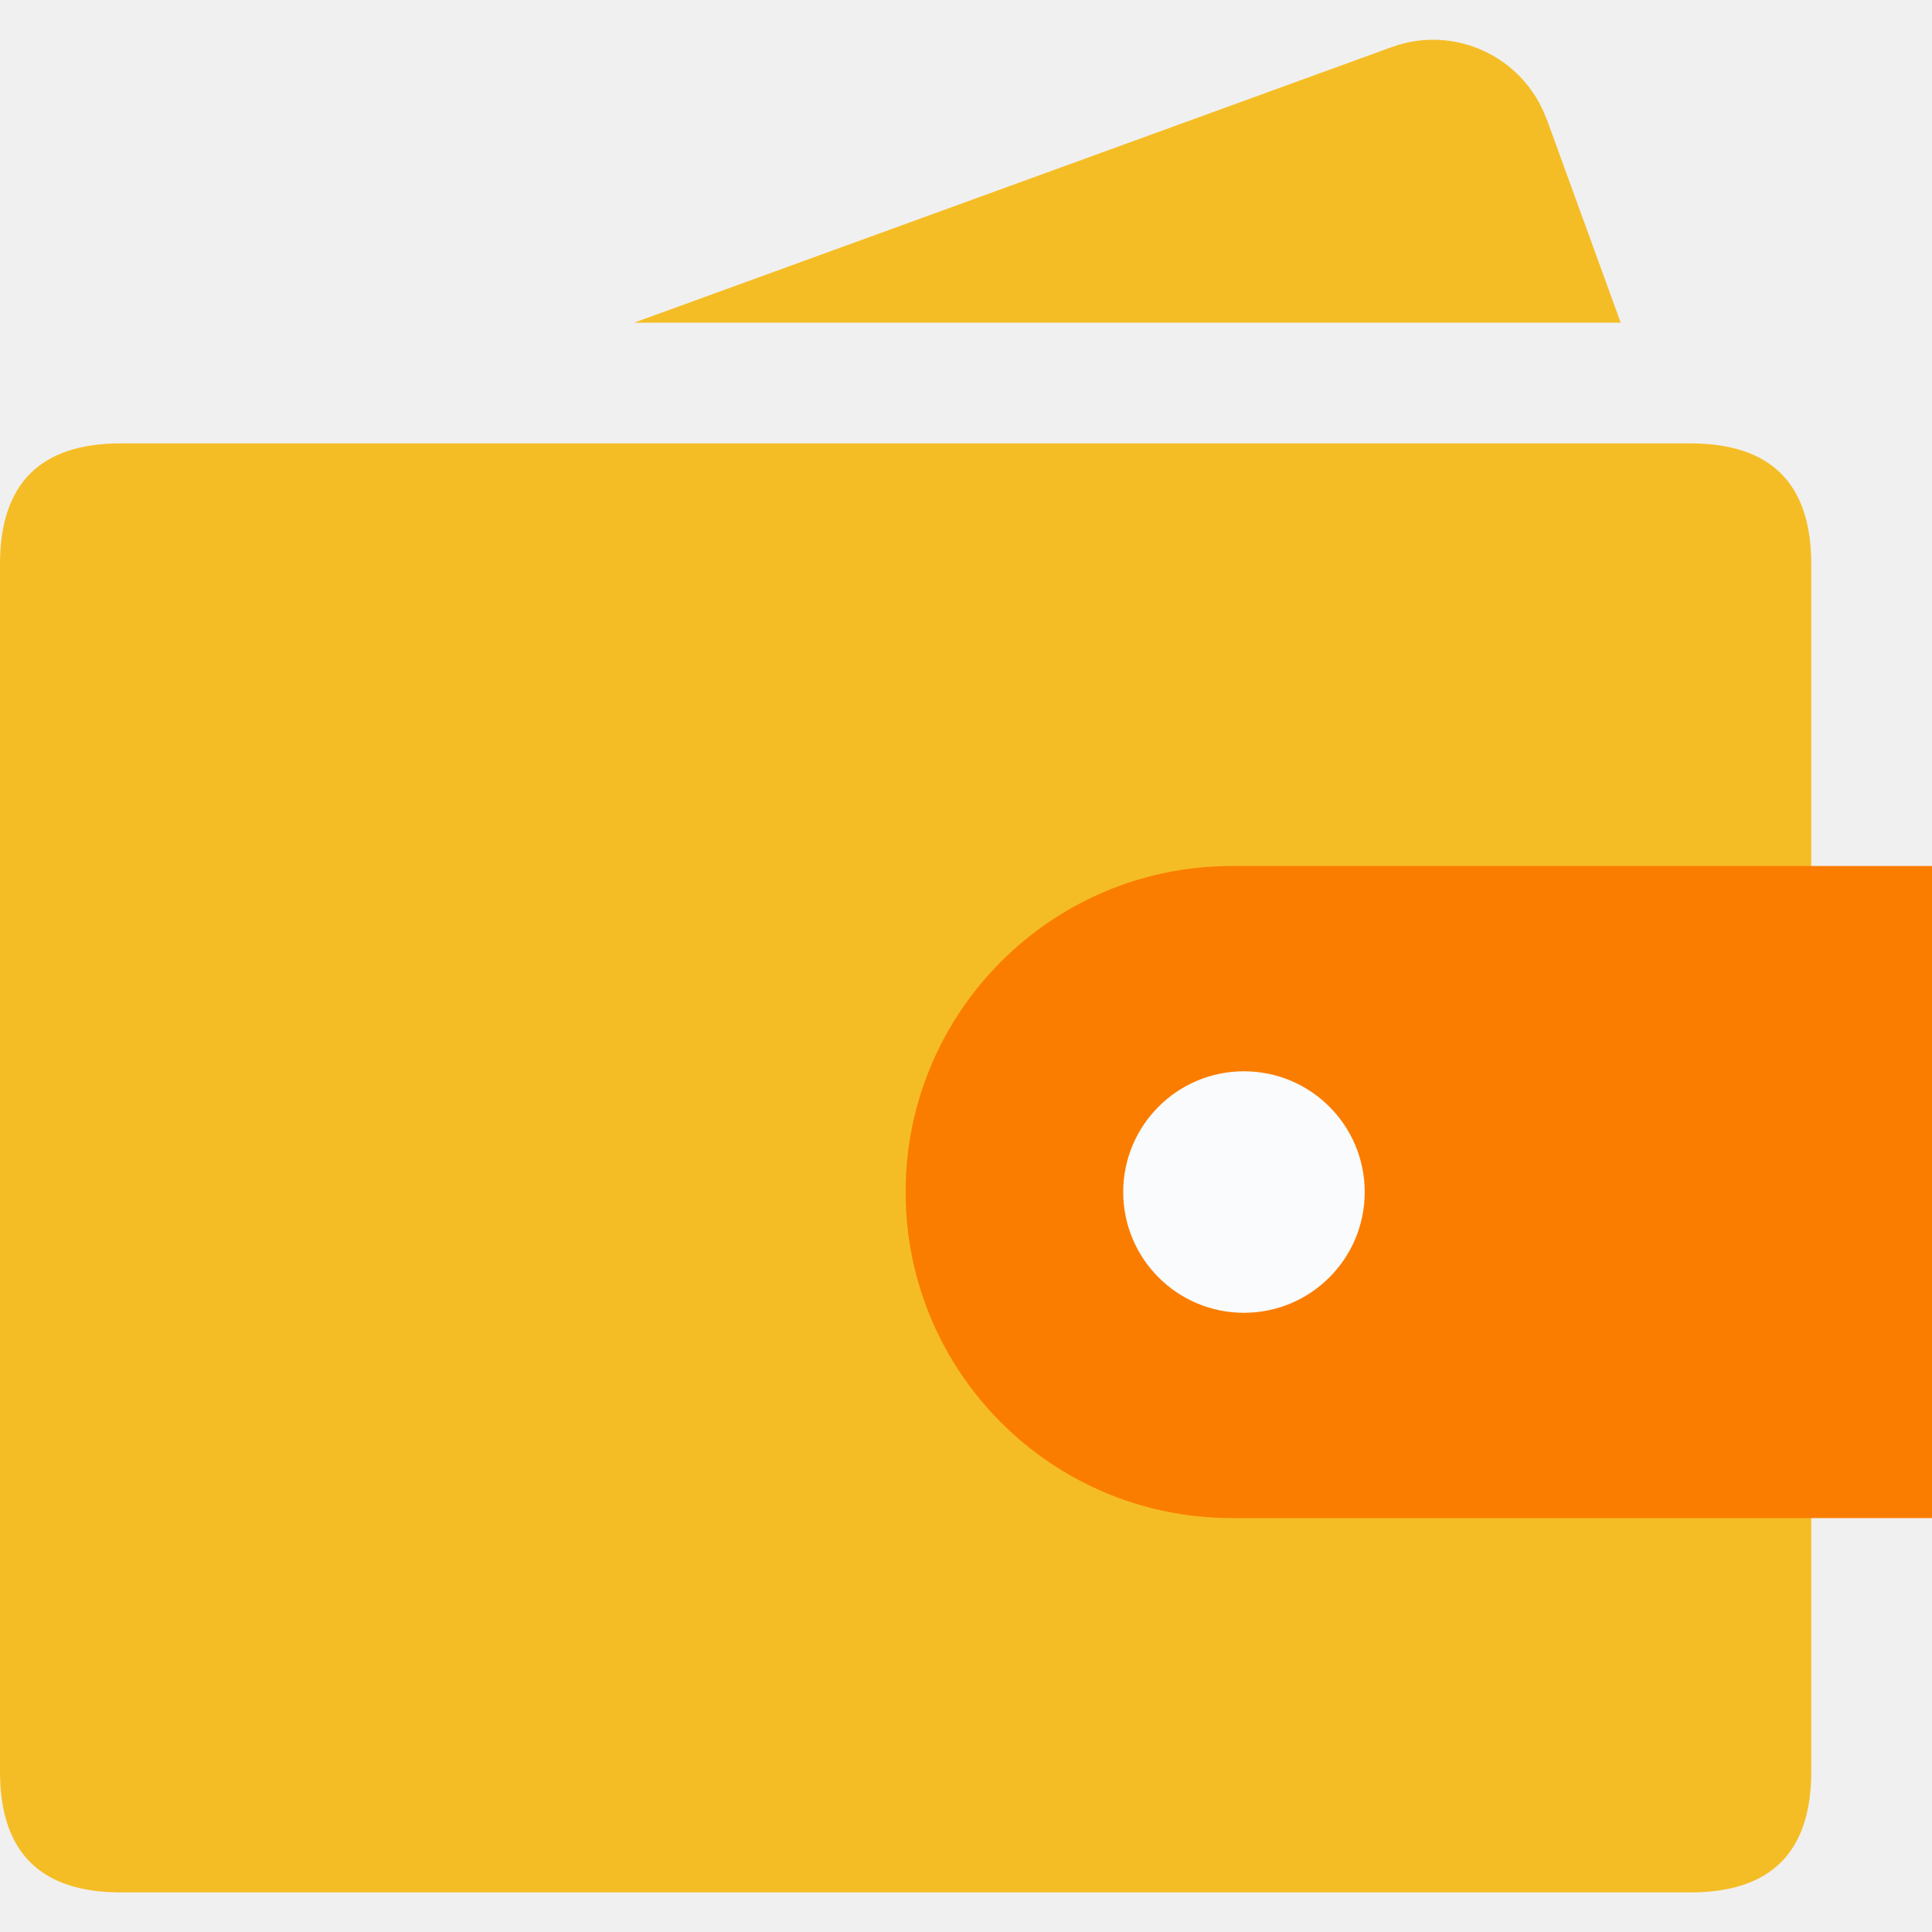
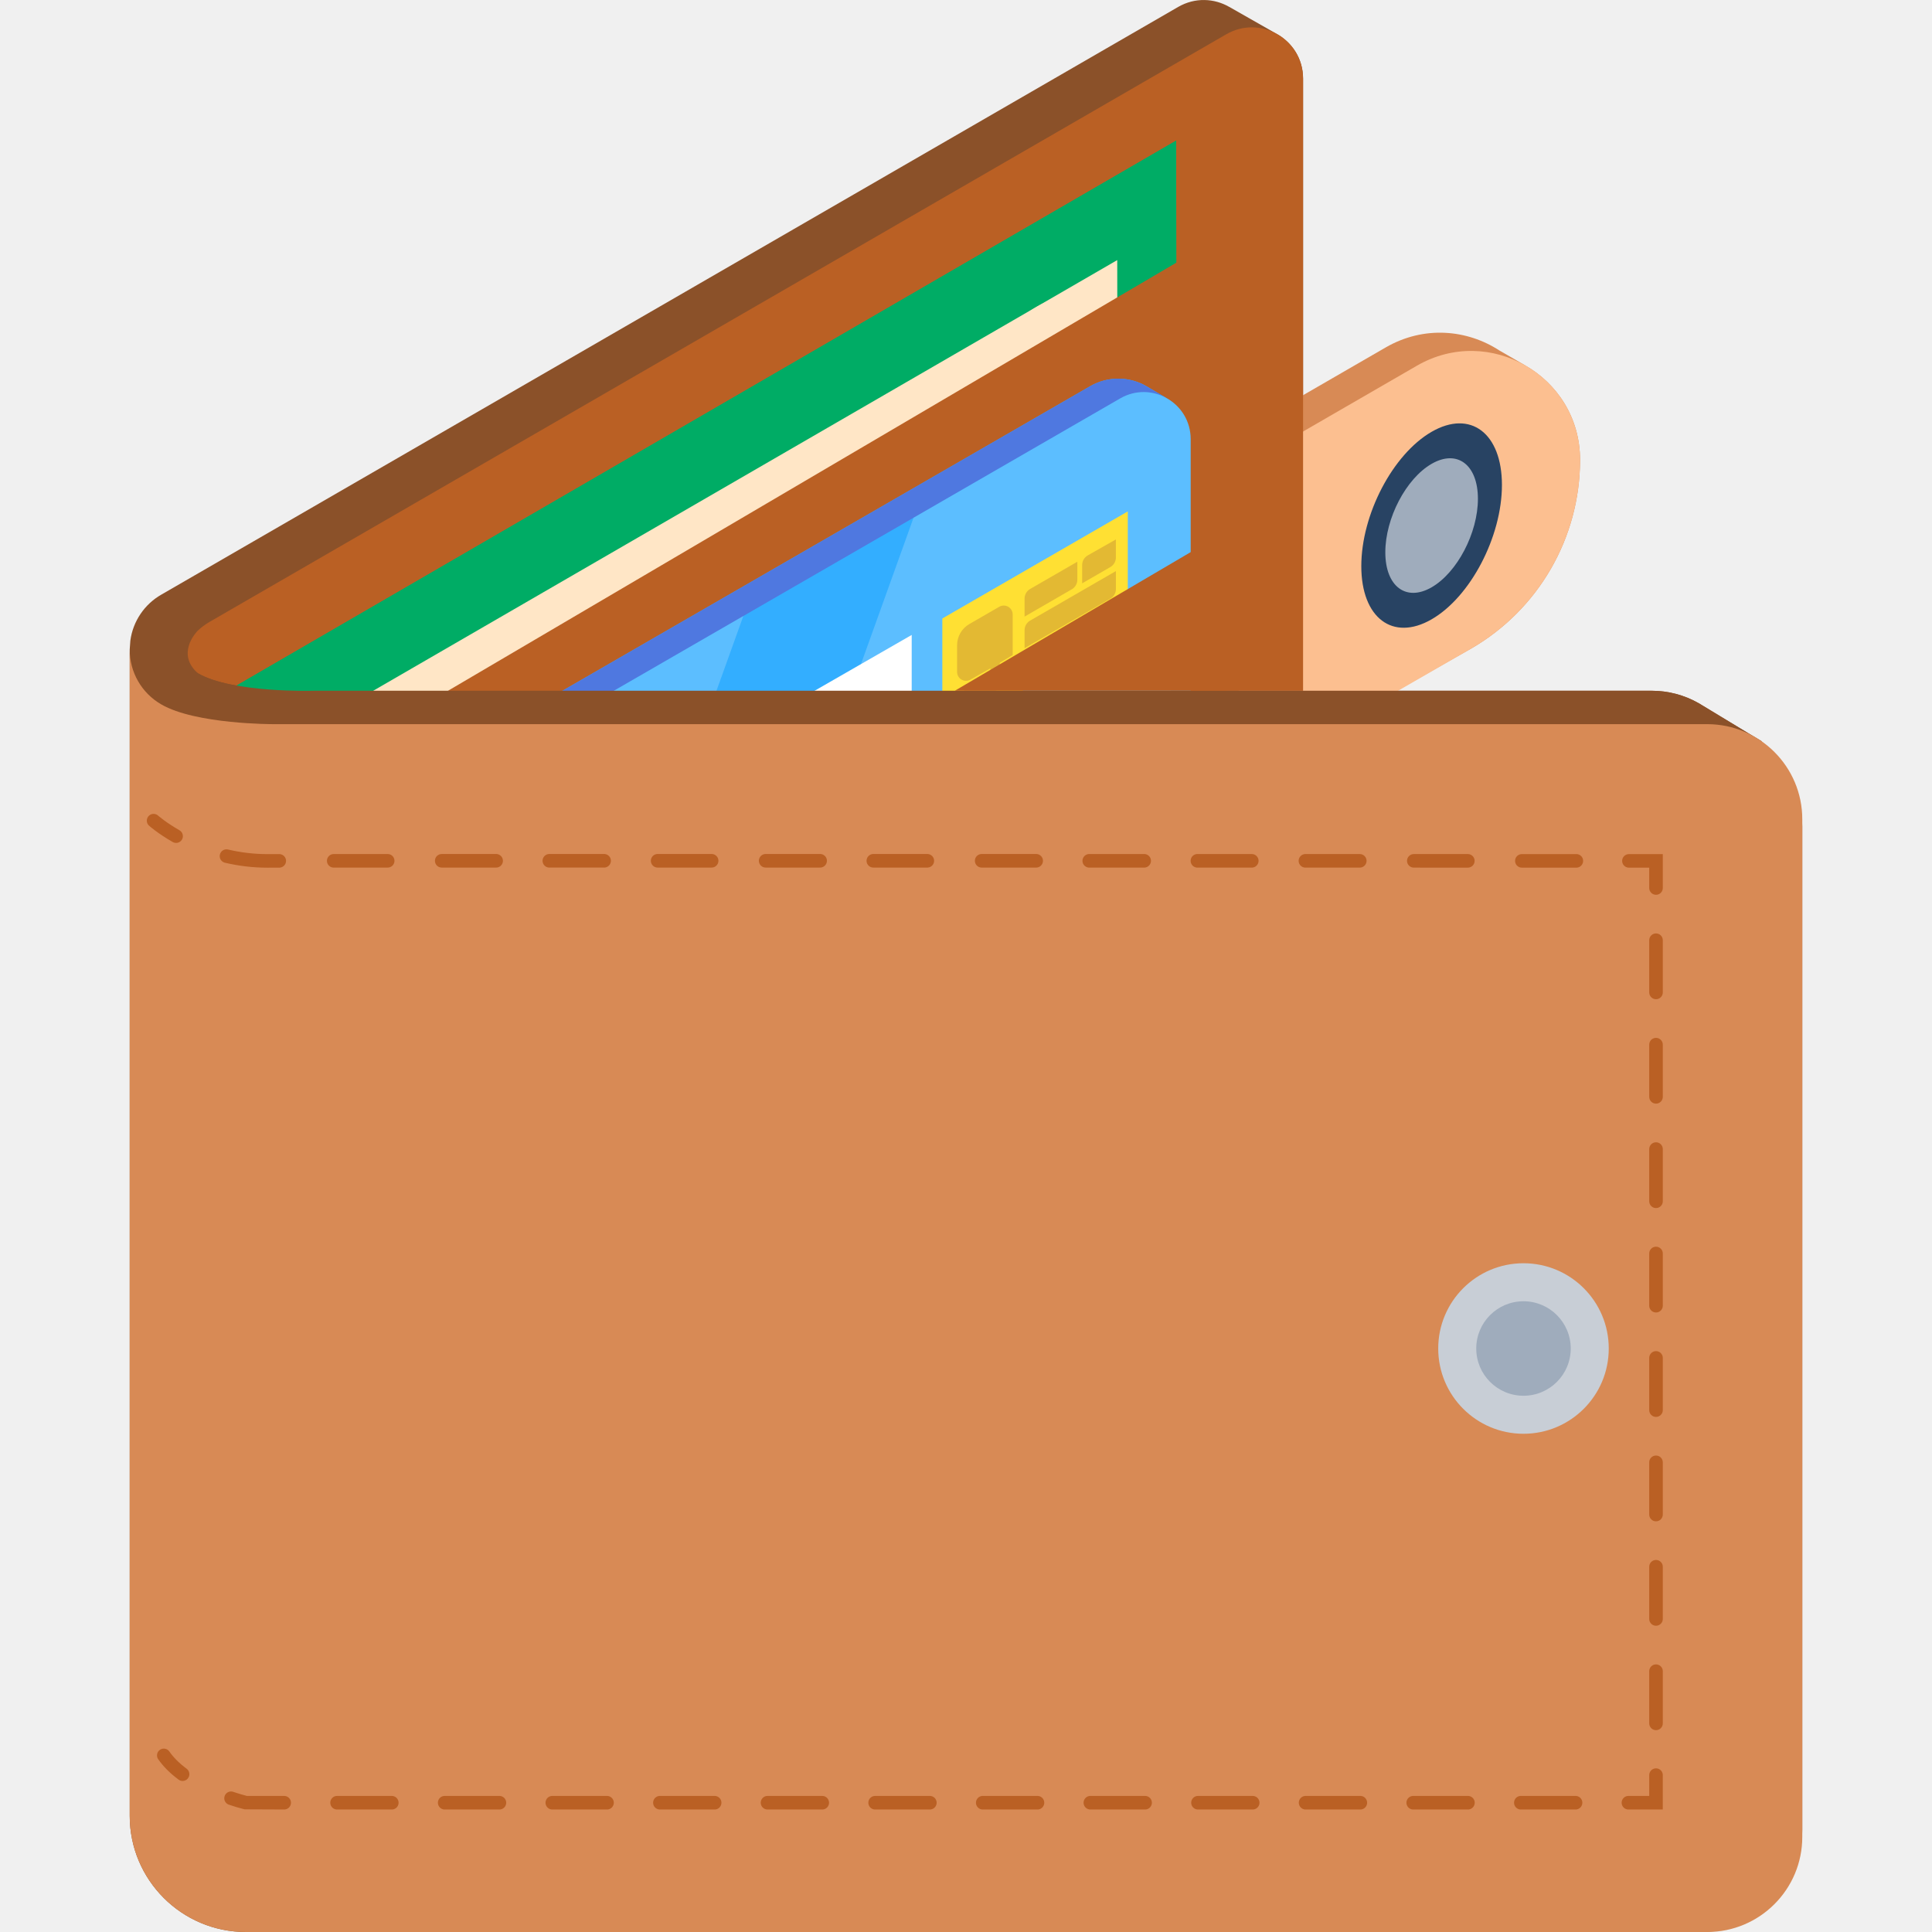
- <svg xmlns="http://www.w3.org/2000/svg" t="1611752967206" class="icon" viewBox="0 0 1024 1024" version="1.1" p-id="8819" width="16" height="16">
+ <svg xmlns="http://www.w3.org/2000/svg" t="1614417471900" class="icon" viewBox="0 0 1024 1024" version="1.1" p-id="25974" width="128" height="128">
  <defs>
    <style type="text/css" />
  </defs>
-   <path d="M819.776 63.104l39.232 107.904h-522.88L737.664 24.96a64 64 0 0 1 82.048 38.208z" fill="#F5BD25" p-id="8820" />
-   <path d="M0 235.008m64 0l832 0q64 0 64 64l0 640q0 64-64 64l-832 0q-64 0-64-64l0-640q0-64 64-64Z" fill="#F5BD25" p-id="8821" />
-   <path d="M652.8 459.008H1024v345.6h-371.2a172.8 172.8 0 0 1 0-345.6z" fill="#FA7D00" p-id="8822" />
-   <path d="M659.328 631.808m-64 0a64 64 0 1 0 128 0 64 64 0 1 0-128 0Z" fill="#F9FBFC" p-id="8823" />
+   <path d="M932.224 393.696l1.632-0.696-31.512-19.08a50.976 50.976 0 0 0-1.704-1.04l-0.32-0.184a50.136 50.136 0 0 0-24.896-6.576H690.656V41.672c-0.008-10.72-5.968-19.36-14.208-23.84L651.584 3.68l-0.032-0.008c-7.92-4.56-18.08-5.2-27.12 0.016L85.584 315.12A33.232 33.232 0 0 0 69.088 339.52l-0.336 4.664v618.216A61.592 61.592 0 0 0 130.344 1024h770.688a54.216 54.216 0 0 0 54.208-54.216v-531.76a54.128 54.128 0 0 0-23.016-44.32z" fill="#8B5129" p-id="25975" />
+   <path d="M808.16 193.536h0.016l-13.344-7.704v0.008c-17.16-11.216-40.128-13.416-60.4-1.68L640 238.736 631.072 428l148.624-84.224a115.544 115.544 0 0 0 57.768-100.064c0-22.4-12.24-40.536-29.304-50.168z" fill="#D88A55" p-id="25976" />
+   <path d="M656.576 414.864V248.416l94.424-54.592c38.416-22.208 86.464 5.52 86.464 49.888 0 41.28-22.016 79.424-57.76 100.064l-123.128 71.088z" fill="#FCBF90" p-id="25977" />
+   <path d="M104.888 356.84c18.192 10.6 61.488 9.28 61.488 9.28h524.28V41.672c-0.016-20.896-22.64-33.944-40.72-23.496L111.072 329.616c-2.344 1.36-4.44 2.936-6.296 4.672-1.152 1.2-11.368 12.424 0.104 22.552zM94.256 966.552v10.352c0 7.512 1.344 14.704 3.8 21.36L108 987.944a61.584 61.584 0 0 1-13.744-21.4z" fill="#BA6024" p-id="25978" />
+   <path d="M721.52 300.08c0-27.448 16.688-59.328 37.272-71.216 20.584-11.88 37.264 0.728 37.264 28.176 0 27.44-16.68 59.328-37.264 71.208-20.584 11.888-37.272-0.728-37.272-28.168z" fill="#284363" p-id="25979" />
+   <path d="M734.248 292.728c0-18.072 10.984-39.064 24.544-46.888 13.552-7.832 24.536 0.48 24.536 18.552s-10.984 39.064-24.536 46.888c-13.56 7.824-24.544-0.48-24.544-18.552z" fill="#9FACBC" p-id="25980" />
+   <path d="M623.944 608.088L94.816 914.96l-0.56-533.552L623.384 74.536z" fill="#00AC65" p-id="25981" />
+   <path d="M623.944 608.088l-0.56-533.552L94.256 381.4l0.048 44.632L592.16 137.856l0.464 443.152-497.856 288.168 0.048 45.776z" fill="#00AC65" p-id="25982" />
+   <path d="M592.16 137.856L94.304 426.032l0.04 42.048 458.72-265.504 0.376 359.04L94.72 827.12l0.048 42.056 497.856-288.176z" fill="#FFE6C6" p-id="25983" />
+   <path d="M592.224 194.72c0.024 31.4-19.048 67.92-42.616 81.568-23.568 13.648-42.696-0.744-42.728-32.144-0.032-31.4 19.04-67.92 42.608-81.576 23.568-13.648 42.696 0.744 42.736 32.144zM283.2 538.36c0.072 66.216-40.16 143.224-89.84 172-49.696 28.776-90.032-1.56-90.104-67.776-0.064-66.208 40.16-143.216 89.848-172 49.688-28.784 90.024 1.568 90.096 67.776zM489.064 419.28c0.016 16.224-9.84 35.104-22.024 42.16-12.176 7.048-22.064-0.392-22.08-16.616-0.016-16.232 9.84-35.104 22.024-42.16 12.176-7.056 22.064 0.384 22.08 16.616zM592.56 524.144c0.04 31.4-19.04 67.92-42.608 81.576-23.568 13.648-42.696-0.744-42.728-32.144-0.032-31.4 19.04-67.92 42.608-81.576 23.568-13.648 42.704 0.744 42.736 32.144z" fill="#FFE6C6" p-id="25984" />
+   <path d="M163.984 409.304l486.064-285.696v315.768H162.48z" fill="#BA6024" p-id="25985" />
+   <path d="M618.424 211.072l-10.56-6.24a29.784 29.784 0 0 0-30.04-0.144L141.864 456.28a62.208 62.208 0 0 0-31.112 53.872V782.16c0 8.92 4.768 17.16 12.504 21.6l13.296 7.648 0.68 0.392 0.368 0.208v-0.008a24.64 24.64 0 0 0 24.16-0.4l438.208-252.992a62.208 62.208 0 0 0 31.104-53.88V232.744c0-9.672-5.28-17.504-12.648-21.672z" fill="#33AEFF" p-id="25986" />
+   <path d="M124.416 790.024V518.048a62.208 62.208 0 0 1 31.104-53.872l438.2-253a24.656 24.656 0 0 1 24.704-0.104l-10.56-6.24a29.784 29.784 0 0 0-30.04-0.152L141.864 456.288a62.208 62.208 0 0 0-31.112 53.872V782.16c0 8.92 4.768 17.16 12.504 21.6l13.296 7.648a24.64 24.64 0 0 1-12.136-21.376z" fill="#4F78E0" p-id="25987" />
+   <path d="M137.232 811.792l0.368 0.208v-0.008l-0.368-0.2z" fill="#2683BF" p-id="25988" />
+   <path d="M124.416 708.44L630.928 416v74.528L124.416 783.224z" fill="#424242" p-id="25989" />
+   <path d="M499.456 327.816l98.304-56.76v62.784l-98.304 56.76z" fill="#FFD800" p-id="25990" />
+   <path d="M513.76 330.768l15.904-9.184a4.72 4.72 0 0 1 7.072 4.08v21.544l-6.84 4.104v3.376l61.552-35.168v6.416c0 2.096-1.12 4.024-2.928 5.072L507.28 377.92v-6.352c0-2.048 1.08-3.952 2.84-5.016l14.824-8.928v-3.384l-10.624 6a4.72 4.72 0 0 1-7.04-4.104V342c0-4.64 2.472-8.912 6.48-11.232z" fill="#DCA700" p-id="25991" />
+   <path d="M588.52 317.304a5.848 5.848 0 0 0 2.928-5.064v-9.552l-45.472 26.256a5.856 5.856 0 0 0-2.928 5.072v9.544l45.472-26.256zM545.976 312.184a5.856 5.856 0 0 0-2.928 5.072v9.544l25.032-14.464a5.856 5.856 0 0 0 2.928-5.064v-9.536l-25.04 14.448zM576.528 294.384a5.856 5.856 0 0 0-2.968 5.096v9.704l14.96-8.64a5.848 5.848 0 0 0 2.92-5.064V285.92l-14.912 8.456z" fill="#DCA700" p-id="25992" />
+   <path d="M158.096 524.24v41.28l132.432-76.504v-41.232zM303.76 439.712v41.712l179.464-103.616v-41.28z" fill="#FFFFFF" p-id="25993" />
+   <path d="M158.096 596.696l325.128-187.72v18.472L158.096 615.152zM158.096 630.96l325.128-187.712v18.472L158.096 649.424z" fill="#2683BF" p-id="25994" />
+   <path d="M207.056 434.416L124.416 664.52v125.504c0 19.168 20.752 31.152 37.352 21.568l73.168-42.24 159.048-442.856-186.928 107.92zM631.072 336.904v-104.16c0-19.168-20.752-31.152-37.352-21.568l-109.528 63.24-159.056 442.856 213.624-123.336 92.32-257.04z" fill="#FFFFFF" opacity=".2" p-id="25995" />
+   <path d="M933.856 392.992l-33.536-20.304v0.016a50.136 50.136 0 0 0-24.896-6.592H166.376s-43.296 1.328-61.488-9.28c-11.16-6.504-14.656-19.024-14.64-30.336v618.216a61.592 61.592 0 0 0 61.6 61.584h723.576a50.4 50.4 0 0 0 50.4-50.4V416.52a50.24 50.24 0 0 0-3.544-18.56l11.576-4.96zM81.976 329.528c0-1.56 0.136-3.12 0.352-4.664h-0.352v4.664z" fill="#8B5129" p-id="25996" />
+   <path d="M650.048 366.112V281.488L506.08 366.112z" fill="#BA6024" p-id="25997" />
+   <path d="M955.248 434.216a50.4 50.4 0 0 0-50.4-50.4H144.872s-41.216 0.128-59.408-10.48a33.352 33.352 0 0 1-16.712-29.144v618.216A61.592 61.592 0 0 0 130.344 1024h774.504a50.4 50.4 0 0 0 50.4-50.4V434.216z" fill="#D88A55" p-id="25998" />
+   <path d="M93.336 446.768a3.6 3.6 0 0 1-1.784-0.472c-7.832-4.496-12.24-8.392-12.432-8.56a3.592 3.592 0 1 1 4.776-5.36c0.112 0.088 4.16 3.632 11.232 7.68a3.6 3.6 0 0 1-1.792 6.72zM141.6 459.888a97.6 97.6 0 0 1-22.592-2.68 3.6 3.6 0 0 1 1.664-6.992c6.904 1.648 13.944 2.48 20.928 2.48l6.64-0.008h0.008a3.6 3.6 0 0 1 0.008 7.184l-6.656 0.016z m693.648-0.016h-28.64a3.592 3.592 0 1 1 0-7.184h28.64a3.6 3.6 0 1 1 0 7.184z m-57.272 0l-28.632-0.016a3.592 3.592 0 1 1 0-7.184h28.64a3.6 3.6 0 1 1 0 7.2z m-57.256-0.016H692.08a3.6 3.6 0 1 1 0-7.192h28.632a3.592 3.592 0 0 1 0 7.192z m-543.84 0a3.6 3.6 0 0 1 0-7.2h28.608a3.592 3.592 0 1 1 0 7.184l-28.608 0.008z m486.584 0l-28.632-0.008a3.6 3.6 0 1 1 0-7.192h28.632a3.592 3.592 0 1 1 0 7.2z m-57.264-0.016h-28.624a3.6 3.6 0 1 1 0-7.184h28.624a3.6 3.6 0 1 1 0 7.184z m-57.248 0h-28.648a3.6 3.6 0 1 1 0-7.2l28.648 0.008a3.6 3.6 0 1 1 0 7.184z m-314.84-0.008a3.592 3.592 0 1 1 0-7.184h28.608a3.6 3.6 0 1 1 0 7.184h-28.608z m257.56 0h-28.608a3.6 3.6 0 1 1 0-7.192h28.608a3.6 3.6 0 0 1 0 7.192z m-57.232 0h-28.624a3.6 3.6 0 1 1 0-7.2l28.624 0.008a3.6 3.6 0 1 1 0 7.184z m-143.104 0a3.6 3.6 0 1 1 0-7.192h28.616a3.6 3.6 0 1 1 0 7.184h-28.616z m85.848 0H348.56a3.6 3.6 0 1 1 0-7.2h28.624a3.6 3.6 0 1 1 0 7.2zM877.72 474.256a3.6 3.6 0 0 1-3.6-3.592v-10.784H863.36a3.592 3.592 0 1 1 0-7.184h17.96v17.968a3.6 3.6 0 0 1-3.592 3.6zM877.72 917.024a3.6 3.6 0 0 1-3.6-3.6v-27.664a3.6 3.6 0 1 1 7.2 0v27.672a3.6 3.6 0 0 1-3.6 3.592z m0-55.344a3.6 3.6 0 0 1-3.6-3.6v-27.672a3.6 3.6 0 1 1 7.2 0v27.68a3.6 3.6 0 0 1-3.6 3.592z m0-55.344a3.6 3.6 0 0 1-3.6-3.6v-27.672a3.6 3.6 0 1 1 7.2 0v27.68a3.6 3.6 0 0 1-3.6 3.584z m0-55.344a3.6 3.6 0 0 1-3.6-3.6v-27.672a3.6 3.6 0 1 1 7.2 0v27.68a3.6 3.6 0 0 1-3.6 3.592z m0-55.352a3.6 3.6 0 0 1-3.6-3.592v-27.672a3.6 3.6 0 1 1 7.2 0v27.672a3.6 3.6 0 0 1-3.6 3.6z m0-55.344a3.6 3.6 0 0 1-3.6-3.6V609.04a3.6 3.6 0 1 1 7.2 0v27.672a3.6 3.6 0 0 1-3.6 3.592z m0-55.344a3.6 3.6 0 0 1-3.6-3.6v-27.664a3.6 3.6 0 1 1 7.2 0v27.672a3.6 3.6 0 0 1-3.6 3.592z m0-55.344a3.6 3.6 0 0 1-3.6-3.6v-27.672a3.6 3.6 0 1 1 7.2 0v27.68a3.6 3.6 0 0 1-3.6 3.592zM881.312 959.072h-17.968a3.6 3.6 0 1 1 0-7.184h10.784v-10.784a3.6 3.6 0 1 1 7.184 0v17.968zM834.824 959.072H806.32a3.6 3.6 0 1 1 0-7.184h28.512a3.6 3.6 0 1 1 0 7.184z m-57.04 0H749.28a3.6 3.6 0 1 1 0-7.184h28.512a3.6 3.6 0 1 1 0 7.184z m-57.04 0H692.24a3.6 3.6 0 1 1 0-7.184h28.52a3.6 3.6 0 1 1 0 7.184z m-57.032 0H635.2a3.6 3.6 0 1 1 0-7.184h28.512a3.6 3.6 0 1 1 0 7.184z m-57.04 0H578.16a3.6 3.6 0 1 1 0-7.184h28.52a3.6 3.6 0 1 1 0 7.184z m-57.032 0H521.12a3.6 3.6 0 1 1 0-7.184h28.52a3.6 3.6 0 1 1 0 7.184z m-57.04 0H464.08a3.6 3.6 0 1 1 0-7.184h28.52a3.6 3.6 0 1 1 0 7.184z m-57.04 0h-28.512a3.6 3.6 0 1 1 0-7.184h28.52a3.6 3.6 0 1 1 0 7.184z m-57.032 0h-28.52a3.6 3.6 0 1 1 0-7.184h28.52a3.6 3.6 0 1 1 0 7.184z m-57.04 0h-28.512a3.6 3.6 0 1 1 0-7.184h28.512a3.6 3.6 0 1 1 0 7.184z m-57.04 0h-28.512a3.6 3.6 0 1 1 0-7.184h28.52a3.6 3.6 0 1 1 0 7.184z m-57.032 0h-28.52a3.6 3.6 0 1 1 0-7.184h28.52a3.6 3.6 0 1 1 0 7.184z m-57.04 0l-20.736-0.088a102.144 102.144 0 0 1-8.584-2.552 3.6 3.6 0 0 1 2.304-6.8c3.744 1.264 6.552 2 7.536 2.256h19.48a3.6 3.6 0 1 1 0 7.184zM96.784 943.944a3.584 3.584 0 0 1-2.136-0.704c-4.592-3.408-8.272-7.112-10.928-11.008a3.6 3.6 0 0 1 5.936-4.048c2.208 3.232 5.328 6.36 9.272 9.28a3.6 3.6 0 0 1-2.144 6.48z" fill="#BA6024" p-id="25999" />
+   <path d="M807.48 714.736m-45.192 0a45.192 45.192 0 1 0 90.384 0 45.192 45.192 0 1 0-90.384 0Z" fill="#C8CED6" p-id="26000" />
+   <path d="M807.48 714.736m-25.04 0a25.04 25.04 0 1 0 50.08 0 25.04 25.04 0 1 0-50.08 0Z" fill="#9FACBC" p-id="26001" />
</svg>
